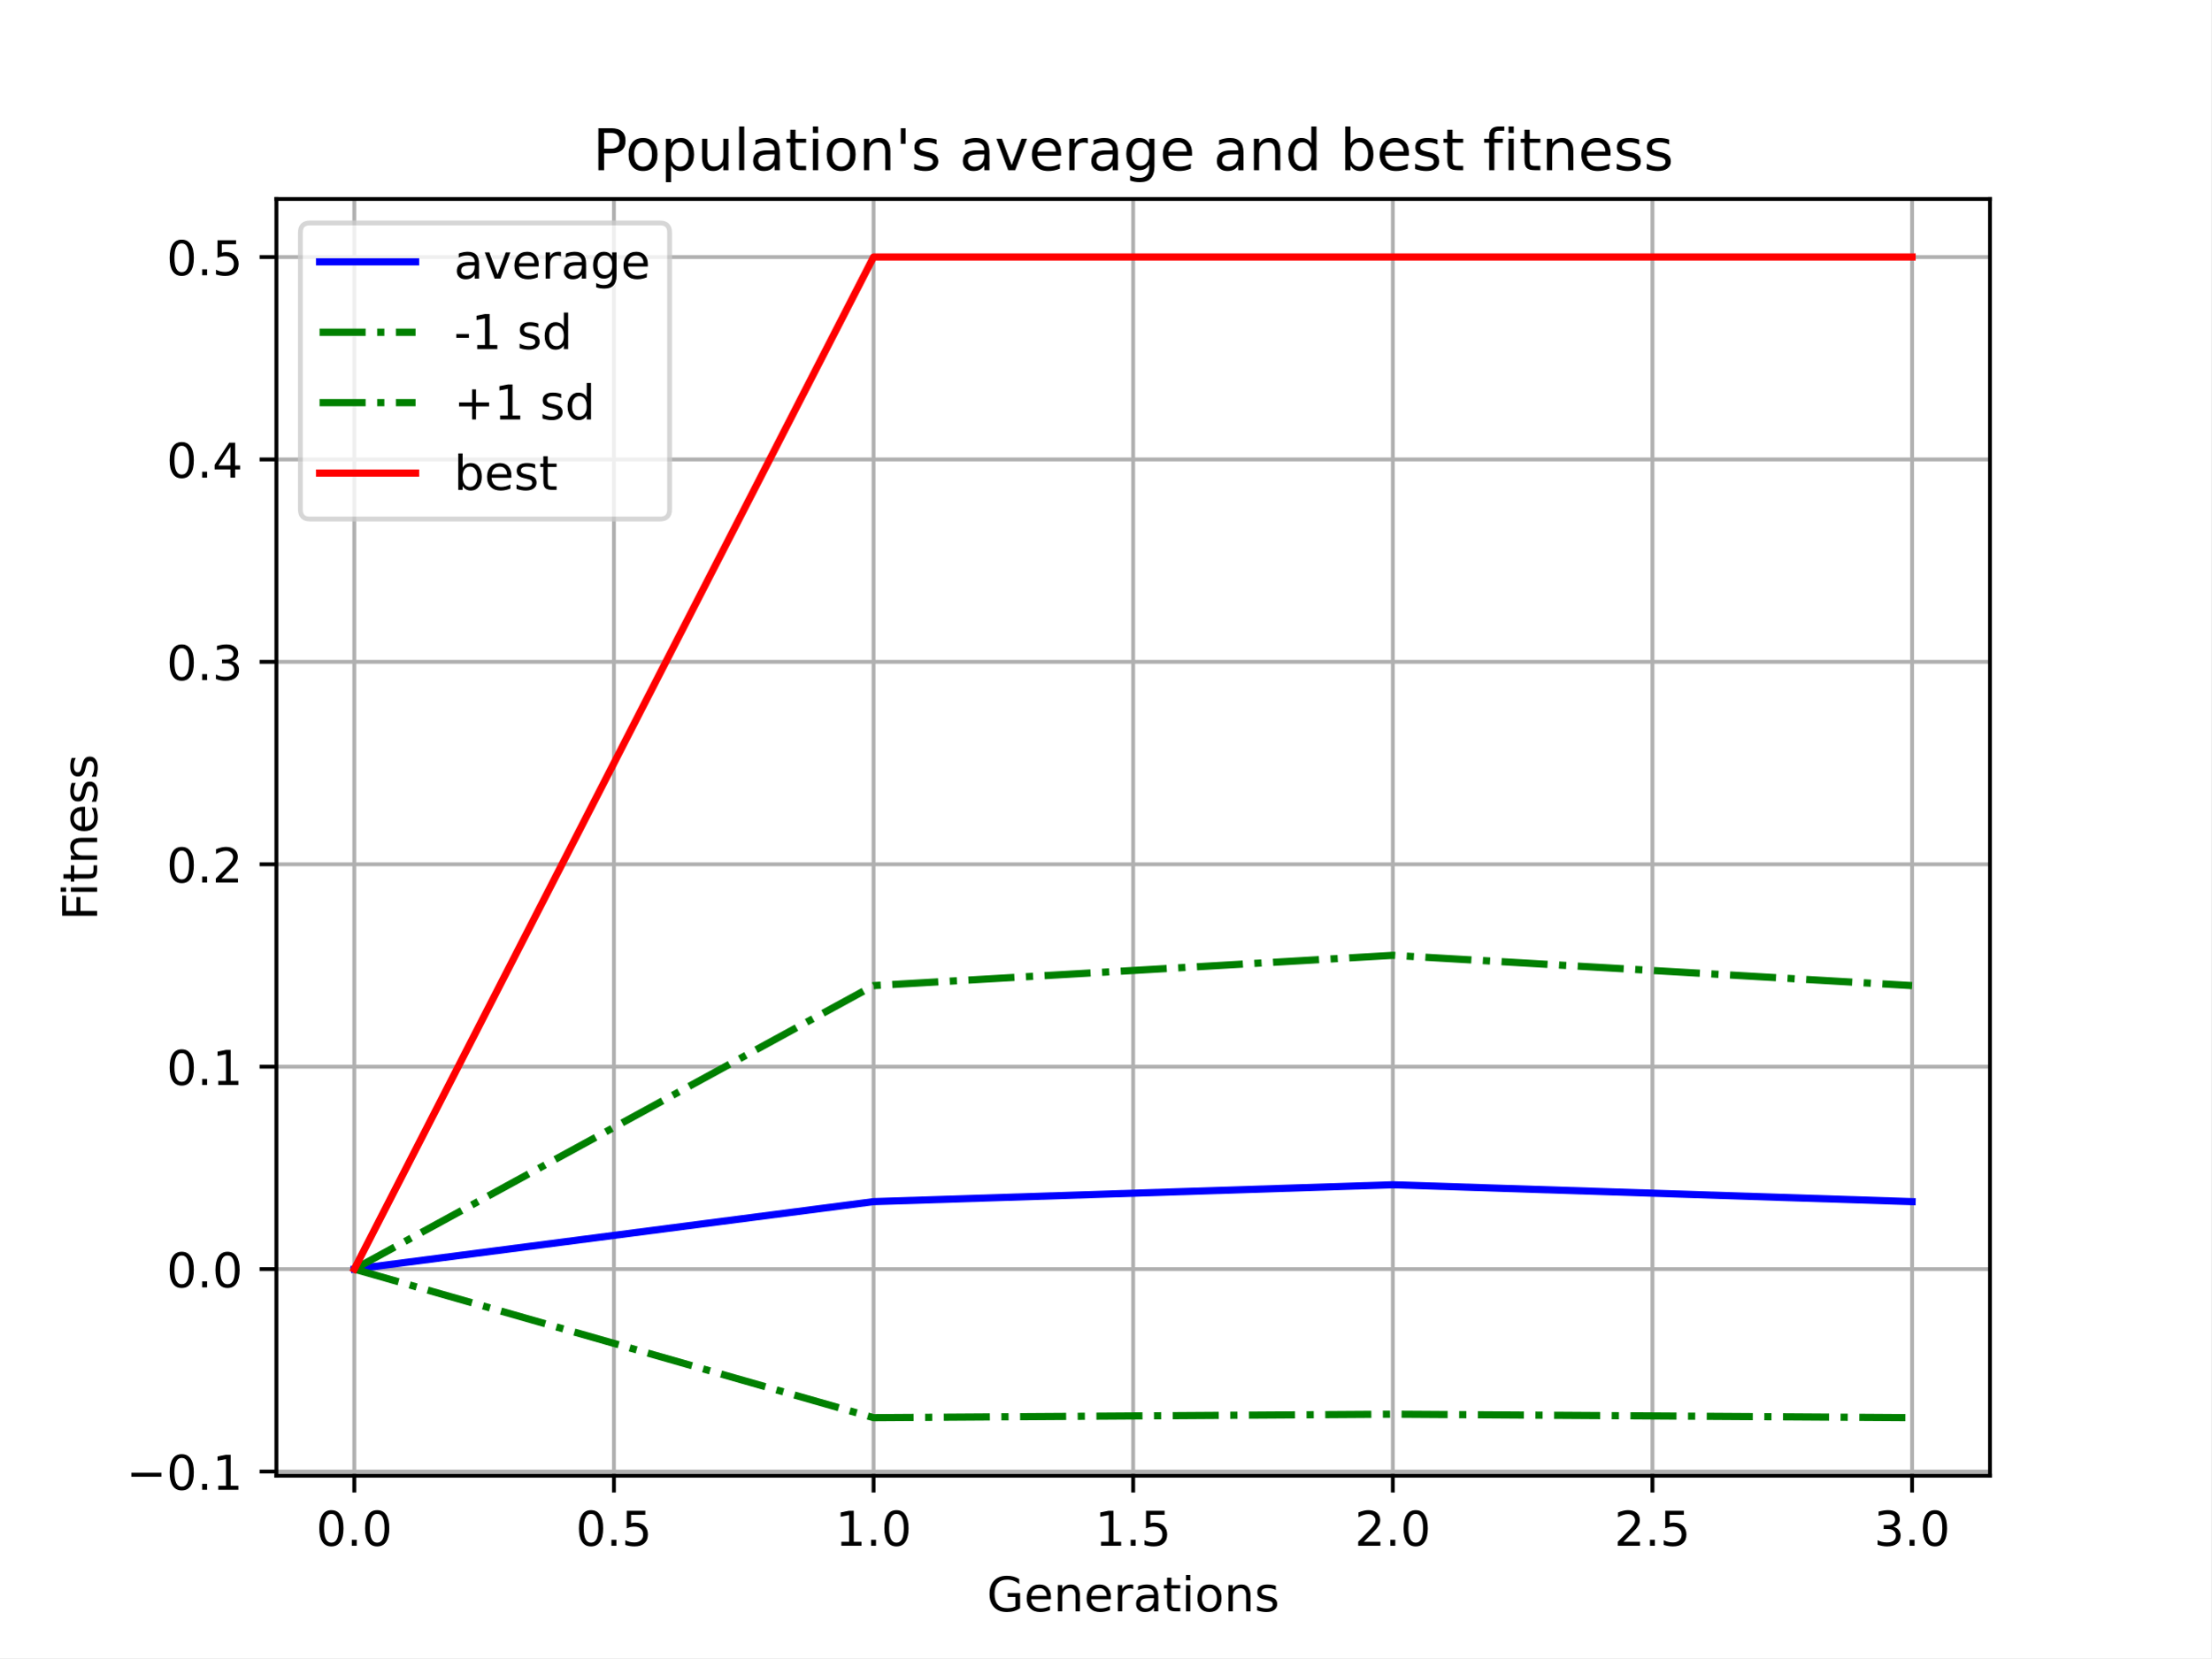
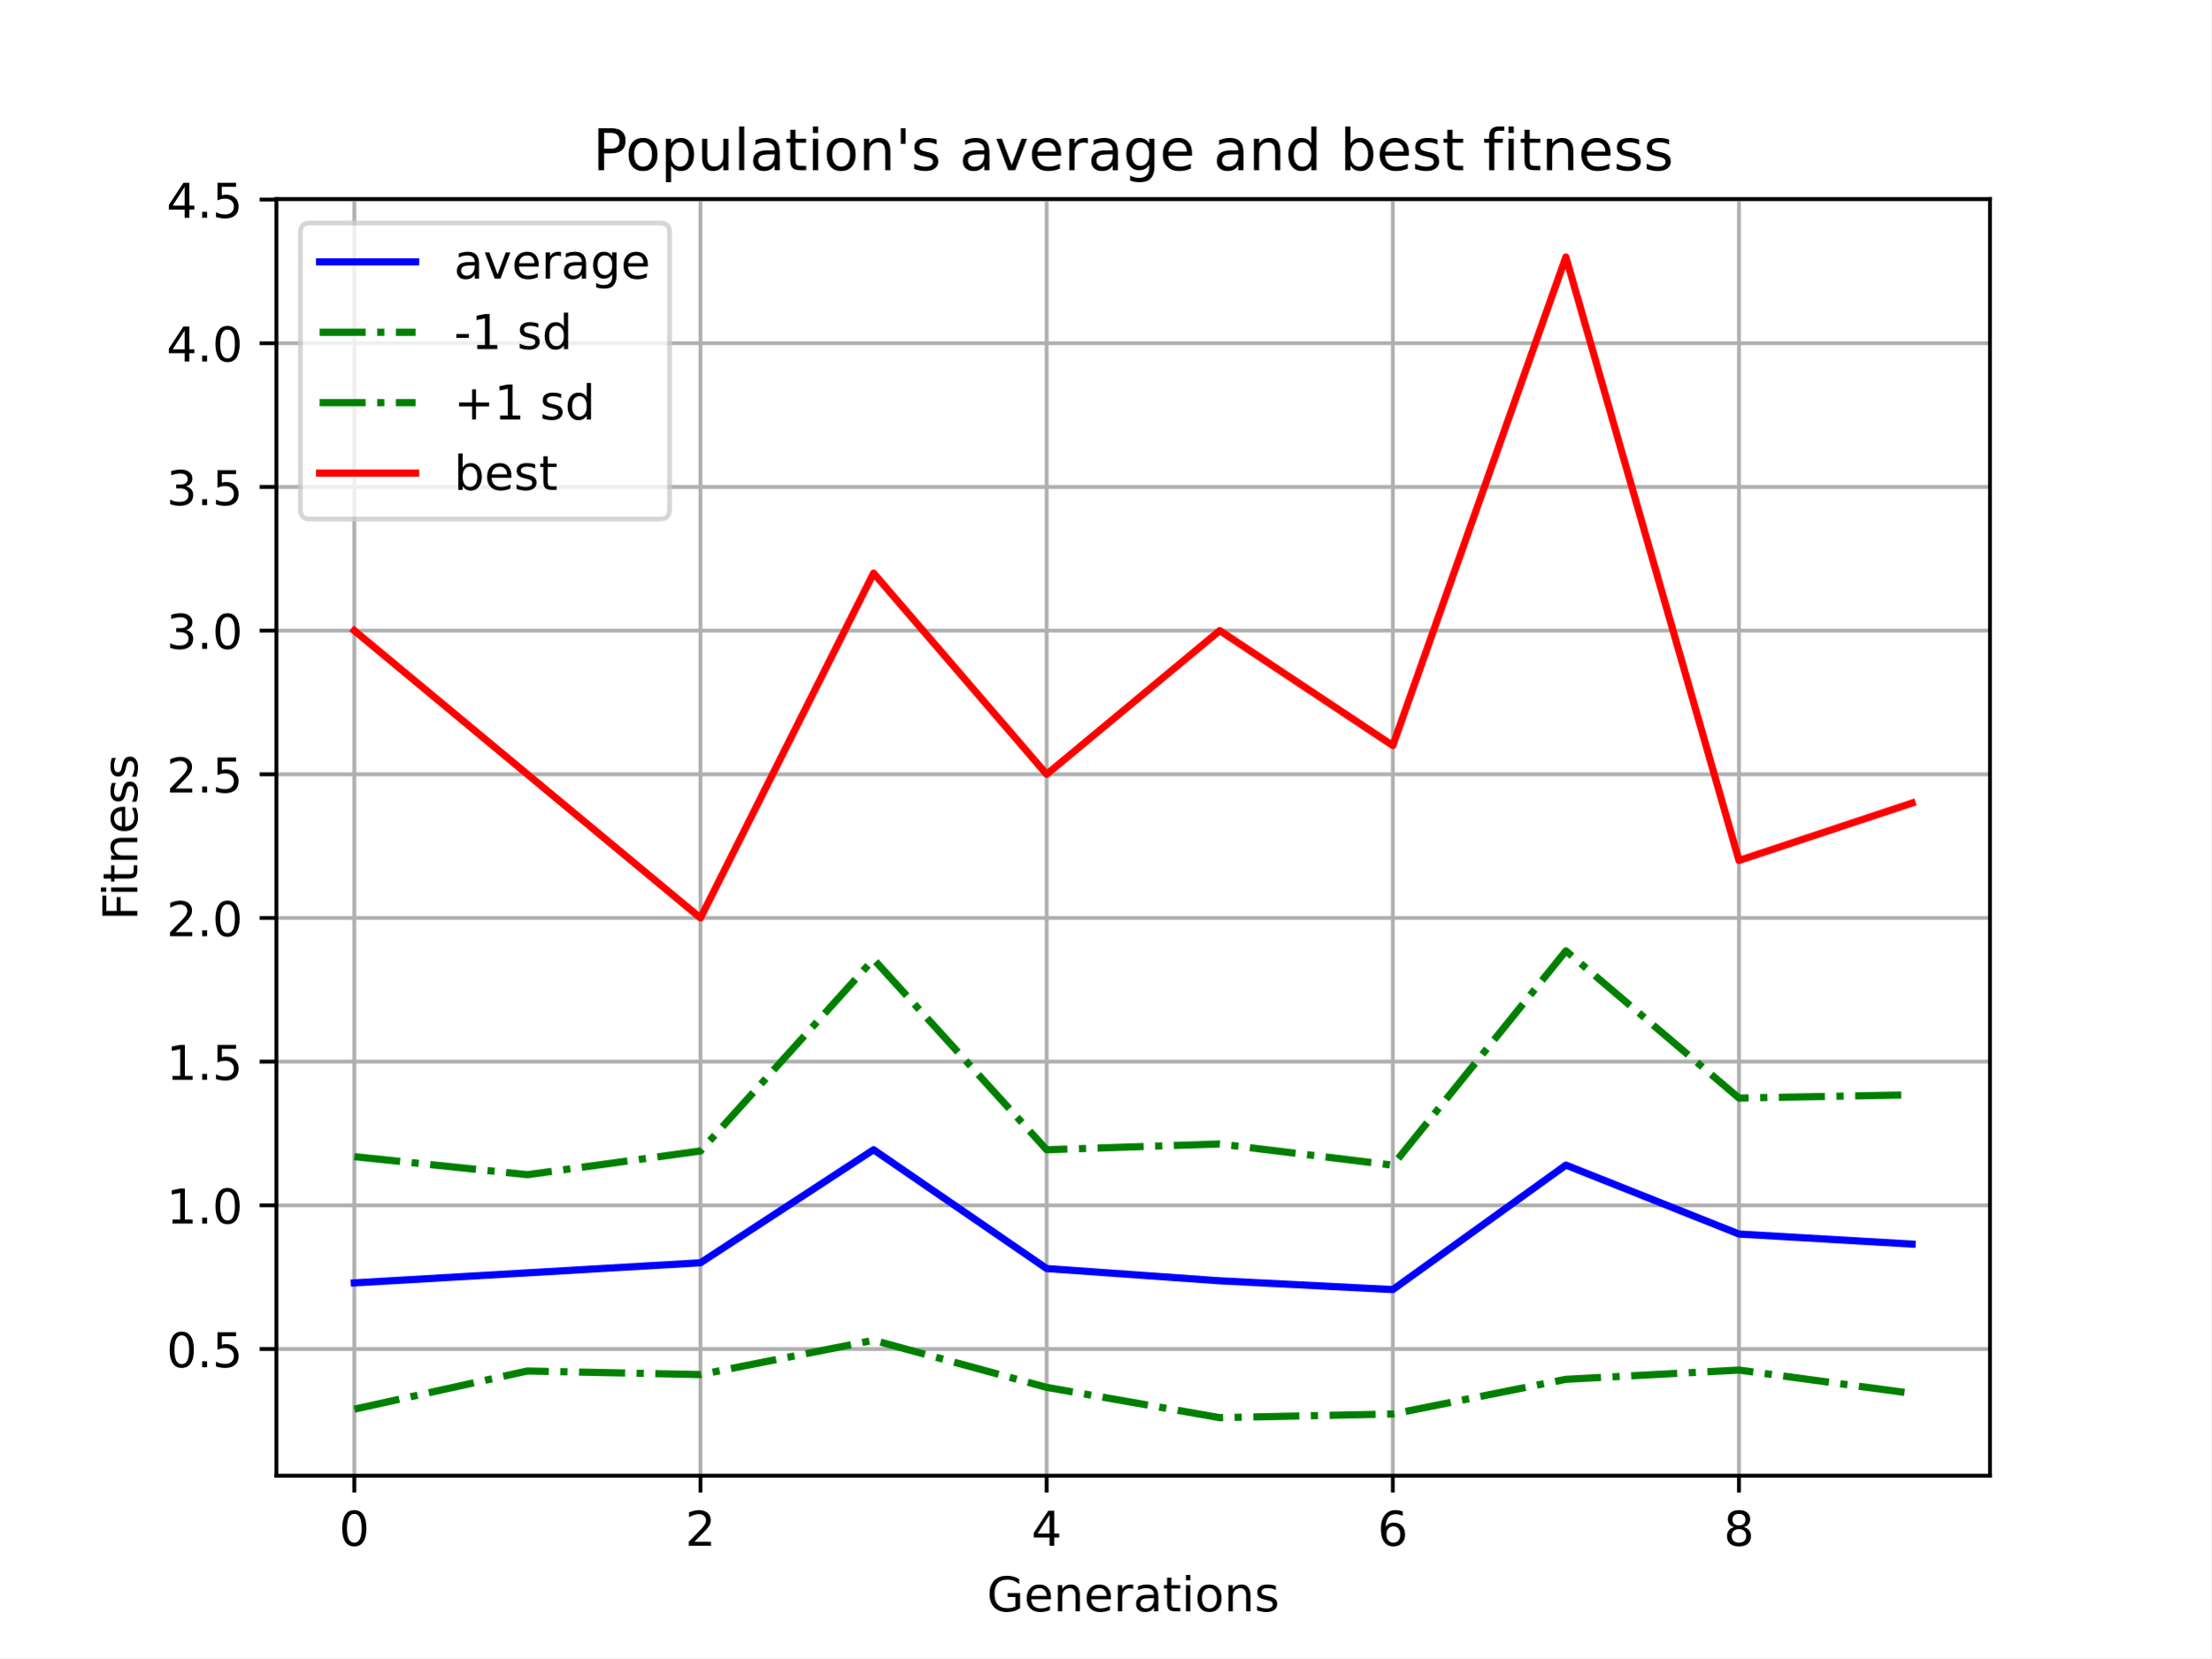
<svg xmlns="http://www.w3.org/2000/svg" xmlns:xlink="http://www.w3.org/1999/xlink" height="345.6pt" version="1.1" viewBox="0 0 460.8 345.6" width="460.8pt">
  <defs>
    <style type="text/css">*{stroke-linecap:butt;stroke-linejoin:round;}</style>
  </defs>
  <g id="figure_1">
    <g id="patch_1">
      <path d="M 0 345.6  L 460.8 345.6  L 460.8 0  L 0 0  z " style="fill:#ffffff;" />
    </g>
    <g id="axes_1">
      <g id="patch_2">
        <path d="M 57.6 307.584  L 414.72 307.584  L 414.72 41.472  L 57.6 41.472  z " style="fill:#ffffff;" />
      </g>
      <g id="matplotlib.axis_1">
        <g id="xtick_1">
          <g id="line2d_1">
-             <path clip-path="url(#p208c1bf38d)" d="M 73.833 307.584  L 73.833 41.472  " style="fill:none;stroke:#b0b0b0;stroke-linecap:square;stroke-width:0.8;" />
+             <path clip-path="url(#p4ef5c95595)" d="M 73.833 307.584  L 73.833 41.472  " style="fill:none;stroke:#b0b0b0;stroke-linecap:square;stroke-width:0.8;" />
          </g>
          <g id="line2d_2">
            <defs>
-               <path d="M 0 0  L 0 3.5  " id="m0c7d9c8698" style="stroke:#000000;stroke-width:0.8;" />
-             </defs>
-             <g>
-               <use style="stroke:#000000;stroke-width:0.8;" x="73.833" xlink:href="#m0c7d9c8698" y="307.584" />
+               <path d="M 0 0  L 0 3.5  " id="m2631db0b9e" style="stroke:#000000;stroke-width:0.8;" />
+             </defs>
+             <g>
+               <use style="stroke:#000000;stroke-width:0.8;" x="73.833" xlink:href="#m2631db0b9e" y="307.584" />
            </g>
          </g>
          <g id="text_1">
-             <g transform="translate(65.88116 322.1824)scale(0.1 -0.1)">
+             <g transform="translate(70.65148 322.1824)scale(0.1 -0.1)">
              <defs>
                <path d="M 2034 4250  Q 1547 4250 1301 3770  Q 1056 3291 1056 2328  Q 1056 1369 1301 889  Q 1547 409 2034 409  Q 2525 409 2770 889  Q 3016 1369 3016 2328  Q 3016 3291 2770 3770  Q 2525 4250 2034 4250  z M 2034 4750  Q 2819 4750 3233 4129  Q 3647 3509 3647 2328  Q 3647 1150 3233 529  Q 2819 -91 2034 -91  Q 1250 -91 836 529  Q 422 1150 422 2328  Q 422 3509 836 4129  Q 1250 4750 2034 4750  z " id="DejaVuSans-30" transform="scale(0.015625)" />
-                 <path d="M 684 794  L 1344 794  L 1344 0  L 684 0  L 684 794  z " id="DejaVuSans-2e" transform="scale(0.015625)" />
              </defs>
              <use xlink:href="#DejaVuSans-30" />
-               <use x="63.623" xlink:href="#DejaVuSans-2e" />
-               <use x="95.41" xlink:href="#DejaVuSans-30" />
            </g>
          </g>
        </g>
        <g id="xtick_2">
          <g id="line2d_3">
-             <path clip-path="url(#p208c1bf38d)" d="M 127.942 307.584  L 127.942 41.472  " style="fill:none;stroke:#b0b0b0;stroke-linecap:square;stroke-width:0.8;" />
+             <path clip-path="url(#p4ef5c95595)" d="M 145.978 307.584  L 145.978 41.472  " style="fill:none;stroke:#b0b0b0;stroke-linecap:square;stroke-width:0.8;" />
          </g>
          <g id="line2d_4">
            <g>
-               <use style="stroke:#000000;stroke-width:0.8;" x="127.942" xlink:href="#m0c7d9c8698" y="307.584" />
+               <use style="stroke:#000000;stroke-width:0.8;" x="145.978" xlink:href="#m2631db0b9e" y="307.584" />
            </g>
          </g>
          <g id="text_2">
-             <g transform="translate(119.9903 322.1824)scale(0.1 -0.1)">
-               <defs>
-                 <path d="M 691 4666  L 3169 4666  L 3169 4134  L 1269 4134  L 1269 2991  Q 1406 3038 1543 3061  Q 1681 3084 1819 3084  Q 2600 3084 3056 2656  Q 3513 2228 3513 1497  Q 3513 744 3044 326  Q 2575 -91 1722 -91  Q 1428 -91 1123 -41  Q 819 9 494 109  L 494 744  Q 775 591 1075 516  Q 1375 441 1709 441  Q 2250 441 2565 725  Q 2881 1009 2881 1497  Q 2881 1984 2565 2268  Q 2250 2553 1709 2553  Q 1456 2553 1204 2497  Q 953 2441 691 2322  L 691 4666  z " id="DejaVuSans-35" transform="scale(0.015625)" />
-               </defs>
-               <use xlink:href="#DejaVuSans-30" />
-               <use x="63.623" xlink:href="#DejaVuSans-2e" />
-               <use x="95.41" xlink:href="#DejaVuSans-35" />
+             <g transform="translate(142.7969 322.1824)scale(0.1 -0.1)">
+               <defs>
+                 <path d="M 1228 531  L 3431 531  L 3431 0  L 469 0  L 469 531  Q 828 903 1448 1529  Q 2069 2156 2228 2338  Q 2531 2678 2651 2914  Q 2772 3150 2772 3378  Q 2772 3750 2511 3984  Q 2250 4219 1831 4219  Q 1534 4219 1204 4116  Q 875 4013 500 3803  L 500 4441  Q 881 4594 1212 4672  Q 1544 4750 1819 4750  Q 2544 4750 2975 4387  Q 3406 4025 3406 3419  Q 3406 3131 3298 2873  Q 3191 2616 2906 2266  Q 2828 2175 2409 1742  Q 1991 1309 1228 531  z " id="DejaVuSans-32" transform="scale(0.015625)" />
+               </defs>
+               <use xlink:href="#DejaVuSans-32" />
            </g>
          </g>
        </g>
        <g id="xtick_3">
          <g id="line2d_5">
-             <path clip-path="url(#p208c1bf38d)" d="M 182.051 307.584  L 182.051 41.472  " style="fill:none;stroke:#b0b0b0;stroke-linecap:square;stroke-width:0.8;" />
+             <path clip-path="url(#p4ef5c95595)" d="M 218.124 307.584  L 218.124 41.472  " style="fill:none;stroke:#b0b0b0;stroke-linecap:square;stroke-width:0.8;" />
          </g>
          <g id="line2d_6">
            <g>
-               <use style="stroke:#000000;stroke-width:0.8;" x="182.051" xlink:href="#m0c7d9c8698" y="307.584" />
+               <use style="stroke:#000000;stroke-width:0.8;" x="218.124" xlink:href="#m2631db0b9e" y="307.584" />
            </g>
          </g>
          <g id="text_3">
-             <g transform="translate(174.0993 322.1824)scale(0.1 -0.1)">
-               <defs>
-                 <path d="M 794 531  L 1825 531  L 1825 4091  L 703 3866  L 703 4441  L 1819 4666  L 2450 4666  L 2450 531  L 3481 531  L 3481 0  L 794 0  L 794 531  z " id="DejaVuSans-31" transform="scale(0.015625)" />
-               </defs>
-               <use xlink:href="#DejaVuSans-31" />
-               <use x="63.623" xlink:href="#DejaVuSans-2e" />
-               <use x="95.41" xlink:href="#DejaVuSans-30" />
+             <g transform="translate(214.9424 322.1824)scale(0.1 -0.1)">
+               <defs>
+                 <path d="M 2419 4116  L 825 1625  L 2419 1625  L 2419 4116  z M 2253 4666  L 3047 4666  L 3047 1625  L 3713 1625  L 3713 1100  L 3047 1100  L 3047 0  L 2419 0  L 2419 1100  L 313 1100  L 313 1709  L 2253 4666  z " id="DejaVuSans-34" transform="scale(0.015625)" />
+               </defs>
+               <use xlink:href="#DejaVuSans-34" />
            </g>
          </g>
        </g>
        <g id="xtick_4">
          <g id="line2d_7">
-             <path clip-path="url(#p208c1bf38d)" d="M 236.16 307.584  L 236.16 41.472  " style="fill:none;stroke:#b0b0b0;stroke-linecap:square;stroke-width:0.8;" />
+             <path clip-path="url(#p4ef5c95595)" d="M 290.269 307.584  L 290.269 41.472  " style="fill:none;stroke:#b0b0b0;stroke-linecap:square;stroke-width:0.8;" />
          </g>
          <g id="line2d_8">
            <g>
-               <use style="stroke:#000000;stroke-width:0.8;" x="236.16" xlink:href="#m0c7d9c8698" y="307.584" />
+               <use style="stroke:#000000;stroke-width:0.8;" x="290.269" xlink:href="#m2631db0b9e" y="307.584" />
            </g>
          </g>
          <g id="text_4">
-             <g transform="translate(228.2084 322.1824)scale(0.1 -0.1)">
-               <use xlink:href="#DejaVuSans-31" />
-               <use x="63.623" xlink:href="#DejaVuSans-2e" />
-               <use x="95.41" xlink:href="#DejaVuSans-35" />
+             <g transform="translate(287.0878 322.1824)scale(0.1 -0.1)">
+               <defs>
+                 <path d="M 2113 2584  Q 1688 2584 1439 2293  Q 1191 2003 1191 1497  Q 1191 994 1439 701  Q 1688 409 2113 409  Q 2538 409 2786 701  Q 3034 994 3034 1497  Q 3034 2003 2786 2293  Q 2538 2584 2113 2584  z M 3366 4563  L 3366 3988  Q 3128 4100 2886 4159  Q 2644 4219 2406 4219  Q 1781 4219 1451 3797  Q 1122 3375 1075 2522  Q 1259 2794 1537 2939  Q 1816 3084 2150 3084  Q 2853 3084 3261 2657  Q 3669 2231 3669 1497  Q 3669 778 3244 343  Q 2819 -91 2113 -91  Q 1303 -91 875 529  Q 447 1150 447 2328  Q 447 3434 972 4092  Q 1497 4750 2381 4750  Q 2619 4750 2861 4703  Q 3103 4656 3366 4563  z " id="DejaVuSans-36" transform="scale(0.015625)" />
+               </defs>
+               <use xlink:href="#DejaVuSans-36" />
            </g>
          </g>
        </g>
        <g id="xtick_5">
          <g id="line2d_9">
-             <path clip-path="url(#p208c1bf38d)" d="M 290.269 307.584  L 290.269 41.472  " style="fill:none;stroke:#b0b0b0;stroke-linecap:square;stroke-width:0.8;" />
+             <path clip-path="url(#p4ef5c95595)" d="M 362.415 307.584  L 362.415 41.472  " style="fill:none;stroke:#b0b0b0;stroke-linecap:square;stroke-width:0.8;" />
          </g>
          <g id="line2d_10">
            <g>
-               <use style="stroke:#000000;stroke-width:0.8;" x="290.269" xlink:href="#m0c7d9c8698" y="307.584" />
+               <use style="stroke:#000000;stroke-width:0.8;" x="362.415" xlink:href="#m2631db0b9e" y="307.584" />
            </g>
          </g>
          <g id="text_5">
-             <g transform="translate(282.3175 322.1824)scale(0.1 -0.1)">
-               <defs>
-                 <path d="M 1228 531  L 3431 531  L 3431 0  L 469 0  L 469 531  Q 828 903 1448 1529  Q 2069 2156 2228 2338  Q 2531 2678 2651 2914  Q 2772 3150 2772 3378  Q 2772 3750 2511 3984  Q 2250 4219 1831 4219  Q 1534 4219 1204 4116  Q 875 4013 500 3803  L 500 4441  Q 881 4594 1212 4672  Q 1544 4750 1819 4750  Q 2544 4750 2975 4387  Q 3406 4025 3406 3419  Q 3406 3131 3298 2873  Q 3191 2616 2906 2266  Q 2828 2175 2409 1742  Q 1991 1309 1228 531  z " id="DejaVuSans-32" transform="scale(0.015625)" />
-               </defs>
-               <use xlink:href="#DejaVuSans-32" />
-               <use x="63.623" xlink:href="#DejaVuSans-2e" />
-               <use x="95.41" xlink:href="#DejaVuSans-30" />
-             </g>
-           </g>
-         </g>
-         <g id="xtick_6">
-           <g id="line2d_11">
-             <path clip-path="url(#p208c1bf38d)" d="M 344.378 307.584  L 344.378 41.472  " style="fill:none;stroke:#b0b0b0;stroke-linecap:square;stroke-width:0.8;" />
-           </g>
-           <g id="line2d_12">
-             <g>
-               <use style="stroke:#000000;stroke-width:0.8;" x="344.378" xlink:href="#m0c7d9c8698" y="307.584" />
-             </g>
-           </g>
-           <g id="text_6">
-             <g transform="translate(336.4266 322.1824)scale(0.1 -0.1)">
-               <use xlink:href="#DejaVuSans-32" />
-               <use x="63.623" xlink:href="#DejaVuSans-2e" />
-               <use x="95.41" xlink:href="#DejaVuSans-35" />
-             </g>
-           </g>
-         </g>
-         <g id="xtick_7">
-           <g id="line2d_13">
-             <path clip-path="url(#p208c1bf38d)" d="M 398.487 307.584  L 398.487 41.472  " style="fill:none;stroke:#b0b0b0;stroke-linecap:square;stroke-width:0.8;" />
-           </g>
-           <g id="line2d_14">
-             <g>
-               <use style="stroke:#000000;stroke-width:0.8;" x="398.487" xlink:href="#m0c7d9c8698" y="307.584" />
-             </g>
-           </g>
-           <g id="text_7">
-             <g transform="translate(390.5357 322.1824)scale(0.1 -0.1)">
-               <defs>
-                 <path d="M 2597 2516  Q 3050 2419 3304 2112  Q 3559 1806 3559 1356  Q 3559 666 3084 287  Q 2609 -91 1734 -91  Q 1441 -91 1130 -33  Q 819 25 488 141  L 488 750  Q 750 597 1062 519  Q 1375 441 1716 441  Q 2309 441 2620 675  Q 2931 909 2931 1356  Q 2931 1769 2642 2001  Q 2353 2234 1838 2234  L 1294 2234  L 1294 2753  L 1863 2753  Q 2328 2753 2575 2939  Q 2822 3125 2822 3475  Q 2822 3834 2567 4026  Q 2313 4219 1838 4219  Q 1578 4219 1281 4162  Q 984 4106 628 3988  L 628 4550  Q 988 4650 1302 4700  Q 1616 4750 1894 4750  Q 2613 4750 3031 4423  Q 3450 4097 3450 3541  Q 3450 3153 3228 2886  Q 3006 2619 2597 2516  z " id="DejaVuSans-33" transform="scale(0.015625)" />
-               </defs>
-               <use xlink:href="#DejaVuSans-33" />
-               <use x="63.623" xlink:href="#DejaVuSans-2e" />
-               <use x="95.41" xlink:href="#DejaVuSans-30" />
-             </g>
-           </g>
-         </g>
-         <g id="text_8">
+             <g transform="translate(359.2333 322.1824)scale(0.1 -0.1)">
+               <defs>
+                 <path d="M 2034 2216  Q 1584 2216 1326 1975  Q 1069 1734 1069 1313  Q 1069 891 1326 650  Q 1584 409 2034 409  Q 2484 409 2743 651  Q 3003 894 3003 1313  Q 3003 1734 2745 1975  Q 2488 2216 2034 2216  z M 1403 2484  Q 997 2584 770 2862  Q 544 3141 544 3541  Q 544 4100 942 4425  Q 1341 4750 2034 4750  Q 2731 4750 3128 4425  Q 3525 4100 3525 3541  Q 3525 3141 3298 2862  Q 3072 2584 2669 2484  Q 3125 2378 3379 2068  Q 3634 1759 3634 1313  Q 3634 634 3220 271  Q 2806 -91 2034 -91  Q 1263 -91 848 271  Q 434 634 434 1313  Q 434 1759 690 2068  Q 947 2378 1403 2484  z M 1172 3481  Q 1172 3119 1398 2916  Q 1625 2713 2034 2713  Q 2441 2713 2670 2916  Q 2900 3119 2900 3481  Q 2900 3844 2670 4047  Q 2441 4250 2034 4250  Q 1625 4250 1398 4047  Q 1172 3844 1172 3481  z " id="DejaVuSans-38" transform="scale(0.015625)" />
+               </defs>
+               <use xlink:href="#DejaVuSans-38" />
+             </g>
+           </g>
+         </g>
+         <g id="text_6">
          <g transform="translate(205.6623 335.8606)scale(0.1 -0.1)">
            <defs>
              <path d="M 3809 666  L 3809 1919  L 2778 1919  L 2778 2438  L 4434 2438  L 4434 434  Q 4069 175 3628 42  Q 3188 -91 2688 -91  Q 1594 -91 976 548  Q 359 1188 359 2328  Q 359 3472 976 4111  Q 1594 4750 2688 4750  Q 3144 4750 3555 4637  Q 3966 4525 4313 4306  L 4313 3634  Q 3963 3931 3569 4081  Q 3175 4231 2741 4231  Q 1884 4231 1454 3753  Q 1025 3275 1025 2328  Q 1025 1384 1454 906  Q 1884 428 2741 428  Q 3075 428 3337 486  Q 3600 544 3809 666  z " id="DejaVuSans-47" transform="scale(0.015625)" />
              <path d="M 3597 1894  L 3597 1613  L 953 1613  Q 991 1019 1311 708  Q 1631 397 2203 397  Q 2534 397 2845 478  Q 3156 559 3463 722  L 3463 178  Q 3153 47 2828 -22  Q 2503 -91 2169 -91  Q 1331 -91 842 396  Q 353 884 353 1716  Q 353 2575 817 3079  Q 1281 3584 2069 3584  Q 2775 3584 3186 3129  Q 3597 2675 3597 1894  z M 3022 2063  Q 3016 2534 2758 2815  Q 2500 3097 2075 3097  Q 1594 3097 1305 2825  Q 1016 2553 972 2059  L 3022 2063  z " id="DejaVuSans-65" transform="scale(0.015625)" />
              <path d="M 3513 2113  L 3513 0  L 2938 0  L 2938 2094  Q 2938 2591 2744 2837  Q 2550 3084 2163 3084  Q 1697 3084 1428 2787  Q 1159 2491 1159 1978  L 1159 0  L 581 0  L 581 3500  L 1159 3500  L 1159 2956  Q 1366 3272 1645 3428  Q 1925 3584 2291 3584  Q 2894 3584 3203 3211  Q 3513 2838 3513 2113  z " id="DejaVuSans-6e" transform="scale(0.015625)" />
              <path d="M 2631 2963  Q 2534 3019 2420 3045  Q 2306 3072 2169 3072  Q 1681 3072 1420 2755  Q 1159 2438 1159 1844  L 1159 0  L 581 0  L 581 3500  L 1159 3500  L 1159 2956  Q 1341 3275 1631 3429  Q 1922 3584 2338 3584  Q 2397 3584 2469 3576  Q 2541 3569 2628 3553  L 2631 2963  z " id="DejaVuSans-72" transform="scale(0.015625)" />
              <path d="M 2194 1759  Q 1497 1759 1228 1600  Q 959 1441 959 1056  Q 959 750 1161 570  Q 1363 391 1709 391  Q 2188 391 2477 730  Q 2766 1069 2766 1631  L 2766 1759  L 2194 1759  z M 3341 1997  L 3341 0  L 2766 0  L 2766 531  Q 2569 213 2275 61  Q 1981 -91 1556 -91  Q 1019 -91 701 211  Q 384 513 384 1019  Q 384 1609 779 1909  Q 1175 2209 1959 2209  L 2766 2209  L 2766 2266  Q 2766 2663 2505 2880  Q 2244 3097 1772 3097  Q 1472 3097 1187 3025  Q 903 2953 641 2809  L 641 3341  Q 956 3463 1253 3523  Q 1550 3584 1831 3584  Q 2591 3584 2966 3190  Q 3341 2797 3341 1997  z " id="DejaVuSans-61" transform="scale(0.015625)" />
              <path d="M 1172 4494  L 1172 3500  L 2356 3500  L 2356 3053  L 1172 3053  L 1172 1153  Q 1172 725 1289 603  Q 1406 481 1766 481  L 2356 481  L 2356 0  L 1766 0  Q 1100 0 847 248  Q 594 497 594 1153  L 594 3053  L 172 3053  L 172 3500  L 594 3500  L 594 4494  L 1172 4494  z " id="DejaVuSans-74" transform="scale(0.015625)" />
              <path d="M 603 3500  L 1178 3500  L 1178 0  L 603 0  L 603 3500  z M 603 4863  L 1178 4863  L 1178 4134  L 603 4134  L 603 4863  z " id="DejaVuSans-69" transform="scale(0.015625)" />
              <path d="M 1959 3097  Q 1497 3097 1228 2736  Q 959 2375 959 1747  Q 959 1119 1226 758  Q 1494 397 1959 397  Q 2419 397 2687 759  Q 2956 1122 2956 1747  Q 2956 2369 2687 2733  Q 2419 3097 1959 3097  z M 1959 3584  Q 2709 3584 3137 3096  Q 3566 2609 3566 1747  Q 3566 888 3137 398  Q 2709 -91 1959 -91  Q 1206 -91 779 398  Q 353 888 353 1747  Q 353 2609 779 3096  Q 1206 3584 1959 3584  z " id="DejaVuSans-6f" transform="scale(0.015625)" />
              <path d="M 2834 3397  L 2834 2853  Q 2591 2978 2328 3040  Q 2066 3103 1784 3103  Q 1356 3103 1142 2972  Q 928 2841 928 2578  Q 928 2378 1081 2264  Q 1234 2150 1697 2047  L 1894 2003  Q 2506 1872 2764 1633  Q 3022 1394 3022 966  Q 3022 478 2636 193  Q 2250 -91 1575 -91  Q 1294 -91 989 -36  Q 684 19 347 128  L 347 722  Q 666 556 975 473  Q 1284 391 1588 391  Q 1994 391 2212 530  Q 2431 669 2431 922  Q 2431 1156 2273 1281  Q 2116 1406 1581 1522  L 1381 1569  Q 847 1681 609 1914  Q 372 2147 372 2553  Q 372 3047 722 3315  Q 1072 3584 1716 3584  Q 2034 3584 2315 3537  Q 2597 3491 2834 3397  z " id="DejaVuSans-73" transform="scale(0.015625)" />
            </defs>
            <use xlink:href="#DejaVuSans-47" />
            <use x="77.49" xlink:href="#DejaVuSans-65" />
            <use x="139.014" xlink:href="#DejaVuSans-6e" />
            <use x="202.393" xlink:href="#DejaVuSans-65" />
            <use x="263.916" xlink:href="#DejaVuSans-72" />
            <use x="305.029" xlink:href="#DejaVuSans-61" />
            <use x="366.309" xlink:href="#DejaVuSans-74" />
            <use x="405.518" xlink:href="#DejaVuSans-69" />
            <use x="433.301" xlink:href="#DejaVuSans-6f" />
            <use x="494.482" xlink:href="#DejaVuSans-6e" />
            <use x="557.861" xlink:href="#DejaVuSans-73" />
          </g>
        </g>
      </g>
      <g id="matplotlib.axis_2">
        <g id="ytick_1">
+           <g id="line2d_11">
+             <path clip-path="url(#p4ef5c95595)" d="M 57.6 281.179  L 414.72 281.179  " style="fill:none;stroke:#b0b0b0;stroke-linecap:square;stroke-width:0.8;" />
+           </g>
+           <g id="line2d_12">
+             <defs>
+               <path d="M 0 0  L -3.5 0  " id="mb4e97a8d22" style="stroke:#000000;stroke-width:0.8;" />
+             </defs>
+             <g>
+               <use style="stroke:#000000;stroke-width:0.8;" x="57.6" xlink:href="#mb4e97a8d22" y="281.179" />
+             </g>
+           </g>
+           <g id="text_7">
+             <g transform="translate(34.69687 284.9783)scale(0.1 -0.1)">
+               <defs>
+                 <path d="M 684 794  L 1344 794  L 1344 0  L 684 0  L 684 794  z " id="DejaVuSans-2e" transform="scale(0.015625)" />
+                 <path d="M 691 4666  L 3169 4666  L 3169 4134  L 1269 4134  L 1269 2991  Q 1406 3038 1543 3061  Q 1681 3084 1819 3084  Q 2600 3084 3056 2656  Q 3513 2228 3513 1497  Q 3513 744 3044 326  Q 2575 -91 1722 -91  Q 1428 -91 1123 -41  Q 819 9 494 109  L 494 744  Q 775 591 1075 516  Q 1375 441 1709 441  Q 2250 441 2565 725  Q 2881 1009 2881 1497  Q 2881 1984 2565 2268  Q 2250 2553 1709 2553  Q 1456 2553 1204 2497  Q 953 2441 691 2322  L 691 4666  z " id="DejaVuSans-35" transform="scale(0.015625)" />
+               </defs>
+               <use xlink:href="#DejaVuSans-30" />
+               <use x="63.623" xlink:href="#DejaVuSans-2e" />
+               <use x="95.41" xlink:href="#DejaVuSans-35" />
+             </g>
+           </g>
+         </g>
+         <g id="ytick_2">
+           <g id="line2d_13">
+             <path clip-path="url(#p4ef5c95595)" d="M 57.6 251.23  L 414.72 251.23  " style="fill:none;stroke:#b0b0b0;stroke-linecap:square;stroke-width:0.8;" />
+           </g>
+           <g id="line2d_14">
+             <g>
+               <use style="stroke:#000000;stroke-width:0.8;" x="57.6" xlink:href="#mb4e97a8d22" y="251.23" />
+             </g>
+           </g>
+           <g id="text_8">
+             <g transform="translate(34.69687 255.0295)scale(0.1 -0.1)">
+               <defs>
+                 <path d="M 794 531  L 1825 531  L 1825 4091  L 703 3866  L 703 4441  L 1819 4666  L 2450 4666  L 2450 531  L 3481 531  L 3481 0  L 794 0  L 794 531  z " id="DejaVuSans-31" transform="scale(0.015625)" />
+               </defs>
+               <use xlink:href="#DejaVuSans-31" />
+               <use x="63.623" xlink:href="#DejaVuSans-2e" />
+               <use x="95.41" xlink:href="#DejaVuSans-30" />
+             </g>
+           </g>
+         </g>
+         <g id="ytick_3">
          <g id="line2d_15">
-             <path clip-path="url(#p208c1bf38d)" d="M 57.6 306.717  L 414.72 306.717  " style="fill:none;stroke:#b0b0b0;stroke-linecap:square;stroke-width:0.8;" />
+             <path clip-path="url(#p4ef5c95595)" d="M 57.6 221.281  L 414.72 221.281  " style="fill:none;stroke:#b0b0b0;stroke-linecap:square;stroke-width:0.8;" />
          </g>
          <g id="line2d_16">
-             <defs>
-               <path d="M 0 0  L -3.5 0  " id="mc0b0ef0635" style="stroke:#000000;stroke-width:0.8;" />
-             </defs>
-             <g>
-               <use style="stroke:#000000;stroke-width:0.8;" x="57.6" xlink:href="#mc0b0ef0635" y="306.717" />
+             <g>
+               <use style="stroke:#000000;stroke-width:0.8;" x="57.6" xlink:href="#mb4e97a8d22" y="221.281" />
            </g>
          </g>
          <g id="text_9">
-             <g transform="translate(26.31719 310.5163)scale(0.1 -0.1)">
-               <defs>
-                 <path d="M 678 2272  L 4684 2272  L 4684 1741  L 678 1741  L 678 2272  z " id="DejaVuSans-2212" transform="scale(0.015625)" />
-               </defs>
-               <use xlink:href="#DejaVuSans-2212" />
-               <use x="83.789" xlink:href="#DejaVuSans-30" />
-               <use x="147.412" xlink:href="#DejaVuSans-2e" />
-               <use x="179.199" xlink:href="#DejaVuSans-31" />
-             </g>
-           </g>
-         </g>
-         <g id="ytick_2">
+             <g transform="translate(34.69687 225.0806)scale(0.1 -0.1)">
+               <use xlink:href="#DejaVuSans-31" />
+               <use x="63.623" xlink:href="#DejaVuSans-2e" />
+               <use x="95.41" xlink:href="#DejaVuSans-35" />
+             </g>
+           </g>
+         </g>
+         <g id="ytick_4">
          <g id="line2d_17">
-             <path clip-path="url(#p208c1bf38d)" d="M 57.6 264.526  L 414.72 264.526  " style="fill:none;stroke:#b0b0b0;stroke-linecap:square;stroke-width:0.8;" />
+             <path clip-path="url(#p4ef5c95595)" d="M 57.6 191.333  L 414.72 191.333  " style="fill:none;stroke:#b0b0b0;stroke-linecap:square;stroke-width:0.8;" />
          </g>
          <g id="line2d_18">
            <g>
-               <use style="stroke:#000000;stroke-width:0.8;" x="57.6" xlink:href="#mc0b0ef0635" y="264.526" />
+               <use style="stroke:#000000;stroke-width:0.8;" x="57.6" xlink:href="#mb4e97a8d22" y="191.333" />
            </g>
          </g>
          <g id="text_10">
-             <g transform="translate(34.69687 268.3248)scale(0.1 -0.1)">
-               <use xlink:href="#DejaVuSans-30" />
+             <g transform="translate(34.69687 195.1318)scale(0.1 -0.1)">
+               <use xlink:href="#DejaVuSans-32" />
              <use x="63.623" xlink:href="#DejaVuSans-2e" />
              <use x="95.41" xlink:href="#DejaVuSans-30" />
            </g>
          </g>
        </g>
-         <g id="ytick_3">
+         <g id="ytick_5">
          <g id="line2d_19">
-             <path clip-path="url(#p208c1bf38d)" d="M 57.6 222.334  L 414.72 222.334  " style="fill:none;stroke:#b0b0b0;stroke-linecap:square;stroke-width:0.8;" />
+             <path clip-path="url(#p4ef5c95595)" d="M 57.6 161.384  L 414.72 161.384  " style="fill:none;stroke:#b0b0b0;stroke-linecap:square;stroke-width:0.8;" />
          </g>
          <g id="line2d_20">
            <g>
-               <use style="stroke:#000000;stroke-width:0.8;" x="57.6" xlink:href="#mc0b0ef0635" y="222.334" />
+               <use style="stroke:#000000;stroke-width:0.8;" x="57.6" xlink:href="#mb4e97a8d22" y="161.384" />
            </g>
          </g>
          <g id="text_11">
-             <g transform="translate(34.69687 226.1333)scale(0.1 -0.1)">
-               <use xlink:href="#DejaVuSans-30" />
-               <use x="63.623" xlink:href="#DejaVuSans-2e" />
-               <use x="95.41" xlink:href="#DejaVuSans-31" />
-             </g>
-           </g>
-         </g>
-         <g id="ytick_4">
+             <g transform="translate(34.69687 165.183)scale(0.1 -0.1)">
+               <use xlink:href="#DejaVuSans-32" />
+               <use x="63.623" xlink:href="#DejaVuSans-2e" />
+               <use x="95.41" xlink:href="#DejaVuSans-35" />
+             </g>
+           </g>
+         </g>
+         <g id="ytick_6">
          <g id="line2d_21">
-             <path clip-path="url(#p208c1bf38d)" d="M 57.6 180.143  L 414.72 180.143  " style="fill:none;stroke:#b0b0b0;stroke-linecap:square;stroke-width:0.8;" />
+             <path clip-path="url(#p4ef5c95595)" d="M 57.6 131.435  L 414.72 131.435  " style="fill:none;stroke:#b0b0b0;stroke-linecap:square;stroke-width:0.8;" />
          </g>
          <g id="line2d_22">
            <g>
-               <use style="stroke:#000000;stroke-width:0.8;" x="57.6" xlink:href="#mc0b0ef0635" y="180.143" />
+               <use style="stroke:#000000;stroke-width:0.8;" x="57.6" xlink:href="#mb4e97a8d22" y="131.435" />
            </g>
          </g>
          <g id="text_12">
-             <g transform="translate(34.69687 183.9418)scale(0.1 -0.1)">
-               <use xlink:href="#DejaVuSans-30" />
-               <use x="63.623" xlink:href="#DejaVuSans-2e" />
-               <use x="95.41" xlink:href="#DejaVuSans-32" />
-             </g>
-           </g>
-         </g>
-         <g id="ytick_5">
+             <g transform="translate(34.69687 135.2342)scale(0.1 -0.1)">
+               <defs>
+                 <path d="M 2597 2516  Q 3050 2419 3304 2112  Q 3559 1806 3559 1356  Q 3559 666 3084 287  Q 2609 -91 1734 -91  Q 1441 -91 1130 -33  Q 819 25 488 141  L 488 750  Q 750 597 1062 519  Q 1375 441 1716 441  Q 2309 441 2620 675  Q 2931 909 2931 1356  Q 2931 1769 2642 2001  Q 2353 2234 1838 2234  L 1294 2234  L 1294 2753  L 1863 2753  Q 2328 2753 2575 2939  Q 2822 3125 2822 3475  Q 2822 3834 2567 4026  Q 2313 4219 1838 4219  Q 1578 4219 1281 4162  Q 984 4106 628 3988  L 628 4550  Q 988 4650 1302 4700  Q 1616 4750 1894 4750  Q 2613 4750 3031 4423  Q 3450 4097 3450 3541  Q 3450 3153 3228 2886  Q 3006 2619 2597 2516  z " id="DejaVuSans-33" transform="scale(0.015625)" />
+               </defs>
+               <use xlink:href="#DejaVuSans-33" />
+               <use x="63.623" xlink:href="#DejaVuSans-2e" />
+               <use x="95.41" xlink:href="#DejaVuSans-30" />
+             </g>
+           </g>
+         </g>
+         <g id="ytick_7">
          <g id="line2d_23">
-             <path clip-path="url(#p208c1bf38d)" d="M 57.6 137.951  L 414.72 137.951  " style="fill:none;stroke:#b0b0b0;stroke-linecap:square;stroke-width:0.8;" />
+             <path clip-path="url(#p4ef5c95595)" d="M 57.6 101.486  L 414.72 101.486  " style="fill:none;stroke:#b0b0b0;stroke-linecap:square;stroke-width:0.8;" />
          </g>
          <g id="line2d_24">
            <g>
-               <use style="stroke:#000000;stroke-width:0.8;" x="57.6" xlink:href="#mc0b0ef0635" y="137.951" />
+               <use style="stroke:#000000;stroke-width:0.8;" x="57.6" xlink:href="#mb4e97a8d22" y="101.486" />
            </g>
          </g>
          <g id="text_13">
-             <g transform="translate(34.69687 141.7503)scale(0.1 -0.1)">
-               <use xlink:href="#DejaVuSans-30" />
-               <use x="63.623" xlink:href="#DejaVuSans-2e" />
-               <use x="95.41" xlink:href="#DejaVuSans-33" />
-             </g>
-           </g>
-         </g>
-         <g id="ytick_6">
+             <g transform="translate(34.69687 105.2853)scale(0.1 -0.1)">
+               <use xlink:href="#DejaVuSans-33" />
+               <use x="63.623" xlink:href="#DejaVuSans-2e" />
+               <use x="95.41" xlink:href="#DejaVuSans-35" />
+             </g>
+           </g>
+         </g>
+         <g id="ytick_8">
          <g id="line2d_25">
-             <path clip-path="url(#p208c1bf38d)" d="M 57.6 95.76  L 414.72 95.76  " style="fill:none;stroke:#b0b0b0;stroke-linecap:square;stroke-width:0.8;" />
+             <path clip-path="url(#p4ef5c95595)" d="M 57.6 71.537  L 414.72 71.537  " style="fill:none;stroke:#b0b0b0;stroke-linecap:square;stroke-width:0.8;" />
          </g>
          <g id="line2d_26">
            <g>
-               <use style="stroke:#000000;stroke-width:0.8;" x="57.6" xlink:href="#mc0b0ef0635" y="95.76" />
+               <use style="stroke:#000000;stroke-width:0.8;" x="57.6" xlink:href="#mb4e97a8d22" y="71.537" />
            </g>
          </g>
          <g id="text_14">
-             <g transform="translate(34.69687 99.55874)scale(0.1 -0.1)">
-               <defs>
-                 <path d="M 2419 4116  L 825 1625  L 2419 1625  L 2419 4116  z M 2253 4666  L 3047 4666  L 3047 1625  L 3713 1625  L 3713 1100  L 3047 1100  L 3047 0  L 2419 0  L 2419 1100  L 313 1100  L 313 1709  L 2253 4666  z " id="DejaVuSans-34" transform="scale(0.015625)" />
-               </defs>
-               <use xlink:href="#DejaVuSans-30" />
-               <use x="63.623" xlink:href="#DejaVuSans-2e" />
-               <use x="95.41" xlink:href="#DejaVuSans-34" />
-             </g>
-           </g>
-         </g>
-         <g id="ytick_7">
+             <g transform="translate(34.69687 75.33651)scale(0.1 -0.1)">
+               <use xlink:href="#DejaVuSans-34" />
+               <use x="63.623" xlink:href="#DejaVuSans-2e" />
+               <use x="95.41" xlink:href="#DejaVuSans-30" />
+             </g>
+           </g>
+         </g>
+         <g id="ytick_9">
          <g id="line2d_27">
-             <path clip-path="url(#p208c1bf38d)" d="M 57.6 53.568  L 414.72 53.568  " style="fill:none;stroke:#b0b0b0;stroke-linecap:square;stroke-width:0.8;" />
+             <path clip-path="url(#p4ef5c95595)" d="M 57.6 41.588  L 414.72 41.588  " style="fill:none;stroke:#b0b0b0;stroke-linecap:square;stroke-width:0.8;" />
          </g>
          <g id="line2d_28">
            <g>
-               <use style="stroke:#000000;stroke-width:0.8;" x="57.6" xlink:href="#mc0b0ef0635" y="53.568" />
+               <use style="stroke:#000000;stroke-width:0.8;" x="57.6" xlink:href="#mb4e97a8d22" y="41.588" />
            </g>
          </g>
          <g id="text_15">
-             <g transform="translate(34.69687 57.36722)scale(0.1 -0.1)">
-               <use xlink:href="#DejaVuSans-30" />
+             <g transform="translate(34.69687 45.38769)scale(0.1 -0.1)">
+               <use xlink:href="#DejaVuSans-34" />
              <use x="63.623" xlink:href="#DejaVuSans-2e" />
              <use x="95.41" xlink:href="#DejaVuSans-35" />
            </g>
          </g>
        </g>
        <g id="text_16">
-           <g transform="translate(20.2375 191.8452)rotate(-90)scale(0.1 -0.1)">
+           <g transform="translate(28.61719 191.8452)rotate(-90)scale(0.1 -0.1)">
            <defs>
              <path d="M 628 4666  L 3309 4666  L 3309 4134  L 1259 4134  L 1259 2759  L 3109 2759  L 3109 2228  L 1259 2228  L 1259 0  L 628 0  L 628 4666  z " id="DejaVuSans-46" transform="scale(0.015625)" />
            </defs>
            <use xlink:href="#DejaVuSans-46" />
            <use x="50.27" xlink:href="#DejaVuSans-69" />
            <use x="78.053" xlink:href="#DejaVuSans-74" />
            <use x="117.262" xlink:href="#DejaVuSans-6e" />
            <use x="180.641" xlink:href="#DejaVuSans-65" />
            <use x="242.164" xlink:href="#DejaVuSans-73" />
            <use x="294.264" xlink:href="#DejaVuSans-73" />
          </g>
        </g>
      </g>
      <g id="line2d_29">
-         <path clip-path="url(#p208c1bf38d)" d="M 73.833 264.526  L 182.051 250.462  L 290.269 246.946  L 398.487 250.462  " style="fill:none;stroke:#0000ff;stroke-linecap:square;stroke-width:1.5;" />
+         <path clip-path="url(#p4ef5c95595)" d="M 73.833 267.403  L 109.905 265.306  L 145.978 263.21  L 182.051 239.643  L 218.124 264.408  L 254.196 266.966  L 290.269 268.793  L 326.342 242.845  L 362.415 257.22  L 398.487 259.316  " style="fill:none;stroke:#0000ff;stroke-linecap:square;stroke-width:1.5;" />
      </g>
      <g id="line2d_30">
-         <path clip-path="url(#p208c1bf38d)" d="M 73.833 264.526  L 182.051 295.488  L 290.269 294.768  L 398.487 295.488  " style="fill:none;stroke:#008000;stroke-dasharray:9.6,2.4,1.5,2.4;stroke-dashoffset:0;stroke-width:1.5;" />
+         <path clip-path="url(#p4ef5c95595)" d="M 73.833 293.724  L 109.905 285.76  L 145.978 286.511  L 182.051 279.358  L 218.124 289.172  L 254.196 295.488  L 290.269 294.724  L 326.342 287.497  L 362.415 285.565  L 398.487 290.437  " style="fill:none;stroke:#008000;stroke-dasharray:9.6,2.4,1.5,2.4;stroke-dashoffset:0;stroke-width:1.5;" />
      </g>
      <g id="line2d_31">
-         <path clip-path="url(#p208c1bf38d)" d="M 73.833 264.526  L 182.051 205.435  L 290.269 199.124  L 398.487 205.435  " style="fill:none;stroke:#008000;stroke-dasharray:9.6,2.4,1.5,2.4;stroke-dashoffset:0;stroke-width:1.5;" />
+         <path clip-path="url(#p4ef5c95595)" d="M 73.833 241.082  L 109.905 244.852  L 145.978 239.909  L 182.051 199.929  L 218.124 239.644  L 254.196 238.444  L 290.269 242.863  L 326.342 198.192  L 362.415 228.875  L 398.487 228.196  " style="fill:none;stroke:#008000;stroke-dasharray:9.6,2.4,1.5,2.4;stroke-dashoffset:0;stroke-width:1.5;" />
      </g>
      <g id="line2d_32">
-         <path clip-path="url(#p208c1bf38d)" d="M 73.833 264.526  L 182.051 53.568  L 290.269 53.568  L 398.487 53.568  " style="fill:none;stroke:#ff0000;stroke-linecap:square;stroke-width:1.5;" />
+         <path clip-path="url(#p4ef5c95595)" d="M 73.833 131.435  L 109.905 161.384  L 145.978 191.333  L 182.051 119.455  L 218.124 161.384  L 254.196 131.435  L 290.269 155.394  L 326.342 53.568  L 362.415 179.353  L 398.487 167.374  " style="fill:none;stroke:#ff0000;stroke-linecap:square;stroke-width:1.5;" />
      </g>
      <g id="patch_3">
        <path d="M 57.6 307.584  L 57.6 41.472  " style="fill:none;stroke:#000000;stroke-linecap:square;stroke-linejoin:miter;stroke-width:0.8;" />
      </g>
      <g id="patch_4">
        <path d="M 414.72 307.584  L 414.72 41.472  " style="fill:none;stroke:#000000;stroke-linecap:square;stroke-linejoin:miter;stroke-width:0.8;" />
      </g>
      <g id="patch_5">
        <path d="M 57.6 307.584  L 414.72 307.584  " style="fill:none;stroke:#000000;stroke-linecap:square;stroke-linejoin:miter;stroke-width:0.8;" />
      </g>
      <g id="patch_6">
        <path d="M 57.6 41.472  L 414.72 41.472  " style="fill:none;stroke:#000000;stroke-linecap:square;stroke-linejoin:miter;stroke-width:0.8;" />
      </g>
      <g id="text_17">
        <g transform="translate(123.5297 35.472)scale(0.12 -0.12)">
          <defs>
            <path d="M 1259 4147  L 1259 2394  L 2053 2394  Q 2494 2394 2734 2622  Q 2975 2850 2975 3272  Q 2975 3691 2734 3919  Q 2494 4147 2053 4147  L 1259 4147  z M 628 4666  L 2053 4666  Q 2838 4666 3239 4311  Q 3641 3956 3641 3272  Q 3641 2581 3239 2228  Q 2838 1875 2053 1875  L 1259 1875  L 1259 0  L 628 0  L 628 4666  z " id="DejaVuSans-50" transform="scale(0.015625)" />
            <path d="M 1159 525  L 1159 -1331  L 581 -1331  L 581 3500  L 1159 3500  L 1159 2969  Q 1341 3281 1617 3432  Q 1894 3584 2278 3584  Q 2916 3584 3314 3078  Q 3713 2572 3713 1747  Q 3713 922 3314 415  Q 2916 -91 2278 -91  Q 1894 -91 1617 61  Q 1341 213 1159 525  z M 3116 1747  Q 3116 2381 2855 2742  Q 2594 3103 2138 3103  Q 1681 3103 1420 2742  Q 1159 2381 1159 1747  Q 1159 1113 1420 752  Q 1681 391 2138 391  Q 2594 391 2855 752  Q 3116 1113 3116 1747  z " id="DejaVuSans-70" transform="scale(0.015625)" />
            <path d="M 544 1381  L 544 3500  L 1119 3500  L 1119 1403  Q 1119 906 1312 657  Q 1506 409 1894 409  Q 2359 409 2629 706  Q 2900 1003 2900 1516  L 2900 3500  L 3475 3500  L 3475 0  L 2900 0  L 2900 538  Q 2691 219 2414 64  Q 2138 -91 1772 -91  Q 1169 -91 856 284  Q 544 659 544 1381  z M 1991 3584  L 1991 3584  z " id="DejaVuSans-75" transform="scale(0.015625)" />
            <path d="M 603 4863  L 1178 4863  L 1178 0  L 603 0  L 603 4863  z " id="DejaVuSans-6c" transform="scale(0.015625)" />
            <path d="M 1147 4666  L 1147 2931  L 616 2931  L 616 4666  L 1147 4666  z " id="DejaVuSans-27" transform="scale(0.015625)" />
            <path id="DejaVuSans-20" transform="scale(0.015625)" />
            <path d="M 191 3500  L 800 3500  L 1894 563  L 2988 3500  L 3597 3500  L 2284 0  L 1503 0  L 191 3500  z " id="DejaVuSans-76" transform="scale(0.015625)" />
            <path d="M 2906 1791  Q 2906 2416 2648 2759  Q 2391 3103 1925 3103  Q 1463 3103 1205 2759  Q 947 2416 947 1791  Q 947 1169 1205 825  Q 1463 481 1925 481  Q 2391 481 2648 825  Q 2906 1169 2906 1791  z M 3481 434  Q 3481 -459 3084 -895  Q 2688 -1331 1869 -1331  Q 1566 -1331 1297 -1286  Q 1028 -1241 775 -1147  L 775 -588  Q 1028 -725 1275 -790  Q 1522 -856 1778 -856  Q 2344 -856 2625 -561  Q 2906 -266 2906 331  L 2906 616  Q 2728 306 2450 153  Q 2172 0 1784 0  Q 1141 0 747 490  Q 353 981 353 1791  Q 353 2603 747 3093  Q 1141 3584 1784 3584  Q 2172 3584 2450 3431  Q 2728 3278 2906 2969  L 2906 3500  L 3481 3500  L 3481 434  z " id="DejaVuSans-67" transform="scale(0.015625)" />
            <path d="M 2906 2969  L 2906 4863  L 3481 4863  L 3481 0  L 2906 0  L 2906 525  Q 2725 213 2448 61  Q 2172 -91 1784 -91  Q 1150 -91 751 415  Q 353 922 353 1747  Q 353 2572 751 3078  Q 1150 3584 1784 3584  Q 2172 3584 2448 3432  Q 2725 3281 2906 2969  z M 947 1747  Q 947 1113 1208 752  Q 1469 391 1925 391  Q 2381 391 2643 752  Q 2906 1113 2906 1747  Q 2906 2381 2643 2742  Q 2381 3103 1925 3103  Q 1469 3103 1208 2742  Q 947 2381 947 1747  z " id="DejaVuSans-64" transform="scale(0.015625)" />
            <path d="M 3116 1747  Q 3116 2381 2855 2742  Q 2594 3103 2138 3103  Q 1681 3103 1420 2742  Q 1159 2381 1159 1747  Q 1159 1113 1420 752  Q 1681 391 2138 391  Q 2594 391 2855 752  Q 3116 1113 3116 1747  z M 1159 2969  Q 1341 3281 1617 3432  Q 1894 3584 2278 3584  Q 2916 3584 3314 3078  Q 3713 2572 3713 1747  Q 3713 922 3314 415  Q 2916 -91 2278 -91  Q 1894 -91 1617 61  Q 1341 213 1159 525  L 1159 0  L 581 0  L 581 4863  L 1159 4863  L 1159 2969  z " id="DejaVuSans-62" transform="scale(0.015625)" />
            <path d="M 2375 4863  L 2375 4384  L 1825 4384  Q 1516 4384 1395 4259  Q 1275 4134 1275 3809  L 1275 3500  L 2222 3500  L 2222 3053  L 1275 3053  L 1275 0  L 697 0  L 697 3053  L 147 3053  L 147 3500  L 697 3500  L 697 3744  Q 697 4328 969 4595  Q 1241 4863 1831 4863  L 2375 4863  z " id="DejaVuSans-66" transform="scale(0.015625)" />
          </defs>
          <use xlink:href="#DejaVuSans-50" />
          <use x="56.678" xlink:href="#DejaVuSans-6f" />
          <use x="117.859" xlink:href="#DejaVuSans-70" />
          <use x="181.336" xlink:href="#DejaVuSans-75" />
          <use x="244.715" xlink:href="#DejaVuSans-6c" />
          <use x="272.498" xlink:href="#DejaVuSans-61" />
          <use x="333.777" xlink:href="#DejaVuSans-74" />
          <use x="372.986" xlink:href="#DejaVuSans-69" />
          <use x="400.77" xlink:href="#DejaVuSans-6f" />
          <use x="461.951" xlink:href="#DejaVuSans-6e" />
          <use x="525.33" xlink:href="#DejaVuSans-27" />
          <use x="552.82" xlink:href="#DejaVuSans-73" />
          <use x="604.92" xlink:href="#DejaVuSans-20" />
          <use x="636.707" xlink:href="#DejaVuSans-61" />
          <use x="697.986" xlink:href="#DejaVuSans-76" />
          <use x="757.166" xlink:href="#DejaVuSans-65" />
          <use x="818.689" xlink:href="#DejaVuSans-72" />
          <use x="859.803" xlink:href="#DejaVuSans-61" />
          <use x="921.082" xlink:href="#DejaVuSans-67" />
          <use x="984.559" xlink:href="#DejaVuSans-65" />
          <use x="1046.082" xlink:href="#DejaVuSans-20" />
          <use x="1077.869" xlink:href="#DejaVuSans-61" />
          <use x="1139.148" xlink:href="#DejaVuSans-6e" />
          <use x="1202.527" xlink:href="#DejaVuSans-64" />
          <use x="1266.004" xlink:href="#DejaVuSans-20" />
          <use x="1297.791" xlink:href="#DejaVuSans-62" />
          <use x="1361.268" xlink:href="#DejaVuSans-65" />
          <use x="1422.791" xlink:href="#DejaVuSans-73" />
          <use x="1474.891" xlink:href="#DejaVuSans-74" />
          <use x="1514.1" xlink:href="#DejaVuSans-20" />
          <use x="1545.887" xlink:href="#DejaVuSans-66" />
          <use x="1581.092" xlink:href="#DejaVuSans-69" />
          <use x="1608.875" xlink:href="#DejaVuSans-74" />
          <use x="1648.084" xlink:href="#DejaVuSans-6e" />
          <use x="1711.463" xlink:href="#DejaVuSans-65" />
          <use x="1772.986" xlink:href="#DejaVuSans-73" />
          <use x="1825.086" xlink:href="#DejaVuSans-73" />
        </g>
      </g>
      <g id="legend_1">
        <g id="patch_7">
          <path d="M 64.6 108.184  L 137.541 108.184  Q 139.541 108.184 139.541 106.184  L 139.541 48.472  Q 139.541 46.472 137.541 46.472  L 64.6 46.472  Q 62.6 46.472 62.6 48.472  L 62.6 106.184  Q 62.6 108.184 64.6 108.184  z " style="fill:#ffffff;opacity:0.8;stroke:#cccccc;stroke-linejoin:miter;" />
        </g>
        <g id="line2d_33">
          <path d="M 66.6 54.57  L 86.6 54.57  " style="fill:none;stroke:#0000ff;stroke-linecap:square;stroke-width:1.5;" />
        </g>
        <g id="line2d_34" />
        <g id="text_18">
          <g transform="translate(94.6 58.07044)scale(0.1 -0.1)">
            <use xlink:href="#DejaVuSans-61" />
            <use x="61.279" xlink:href="#DejaVuSans-76" />
            <use x="120.459" xlink:href="#DejaVuSans-65" />
            <use x="181.982" xlink:href="#DejaVuSans-72" />
            <use x="223.096" xlink:href="#DejaVuSans-61" />
            <use x="284.375" xlink:href="#DejaVuSans-67" />
            <use x="347.852" xlink:href="#DejaVuSans-65" />
          </g>
        </g>
        <g id="line2d_35">
          <path d="M 66.6 69.249  L 86.6 69.249  " style="fill:none;stroke:#008000;stroke-dasharray:9.6,2.4,1.5,2.4;stroke-dashoffset:0;stroke-width:1.5;" />
        </g>
        <g id="line2d_36" />
        <g id="text_19">
          <g transform="translate(94.6 72.74856)scale(0.1 -0.1)">
            <defs>
              <path d="M 313 2009  L 1997 2009  L 1997 1497  L 313 1497  L 313 2009  z " id="DejaVuSans-2d" transform="scale(0.015625)" />
            </defs>
            <use xlink:href="#DejaVuSans-2d" />
            <use x="36.084" xlink:href="#DejaVuSans-31" />
            <use x="99.707" xlink:href="#DejaVuSans-20" />
            <use x="131.494" xlink:href="#DejaVuSans-73" />
            <use x="183.594" xlink:href="#DejaVuSans-64" />
          </g>
        </g>
        <g id="line2d_37">
          <path d="M 66.6 83.927  L 86.6 83.927  " style="fill:none;stroke:#008000;stroke-dasharray:9.6,2.4,1.5,2.4;stroke-dashoffset:0;stroke-width:1.5;" />
        </g>
        <g id="line2d_38" />
        <g id="text_20">
          <g transform="translate(94.6 87.42669)scale(0.1 -0.1)">
            <defs>
              <path d="M 2944 4013  L 2944 2272  L 4684 2272  L 4684 1741  L 2944 1741  L 2944 0  L 2419 0  L 2419 1741  L 678 1741  L 678 2272  L 2419 2272  L 2419 4013  L 2944 4013  z " id="DejaVuSans-2b" transform="scale(0.015625)" />
            </defs>
            <use xlink:href="#DejaVuSans-2b" />
            <use x="83.789" xlink:href="#DejaVuSans-31" />
            <use x="147.412" xlink:href="#DejaVuSans-20" />
            <use x="179.199" xlink:href="#DejaVuSans-73" />
            <use x="231.299" xlink:href="#DejaVuSans-64" />
          </g>
        </g>
        <g id="line2d_39">
          <path d="M 66.6 98.605  L 86.6 98.605  " style="fill:none;stroke:#ff0000;stroke-linecap:square;stroke-width:1.5;" />
        </g>
        <g id="line2d_40" />
        <g id="text_21">
          <g transform="translate(94.6 102.1048)scale(0.1 -0.1)">
            <use xlink:href="#DejaVuSans-62" />
            <use x="63.477" xlink:href="#DejaVuSans-65" />
            <use x="125" xlink:href="#DejaVuSans-73" />
            <use x="177.1" xlink:href="#DejaVuSans-74" />
          </g>
        </g>
      </g>
    </g>
  </g>
  <defs>
-     <clipPath id="p208c1bf38d">
+     <clipPath id="p4ef5c95595">
      <rect height="266.112" width="357.12" x="57.6" y="41.472" />
    </clipPath>
  </defs>
</svg>
